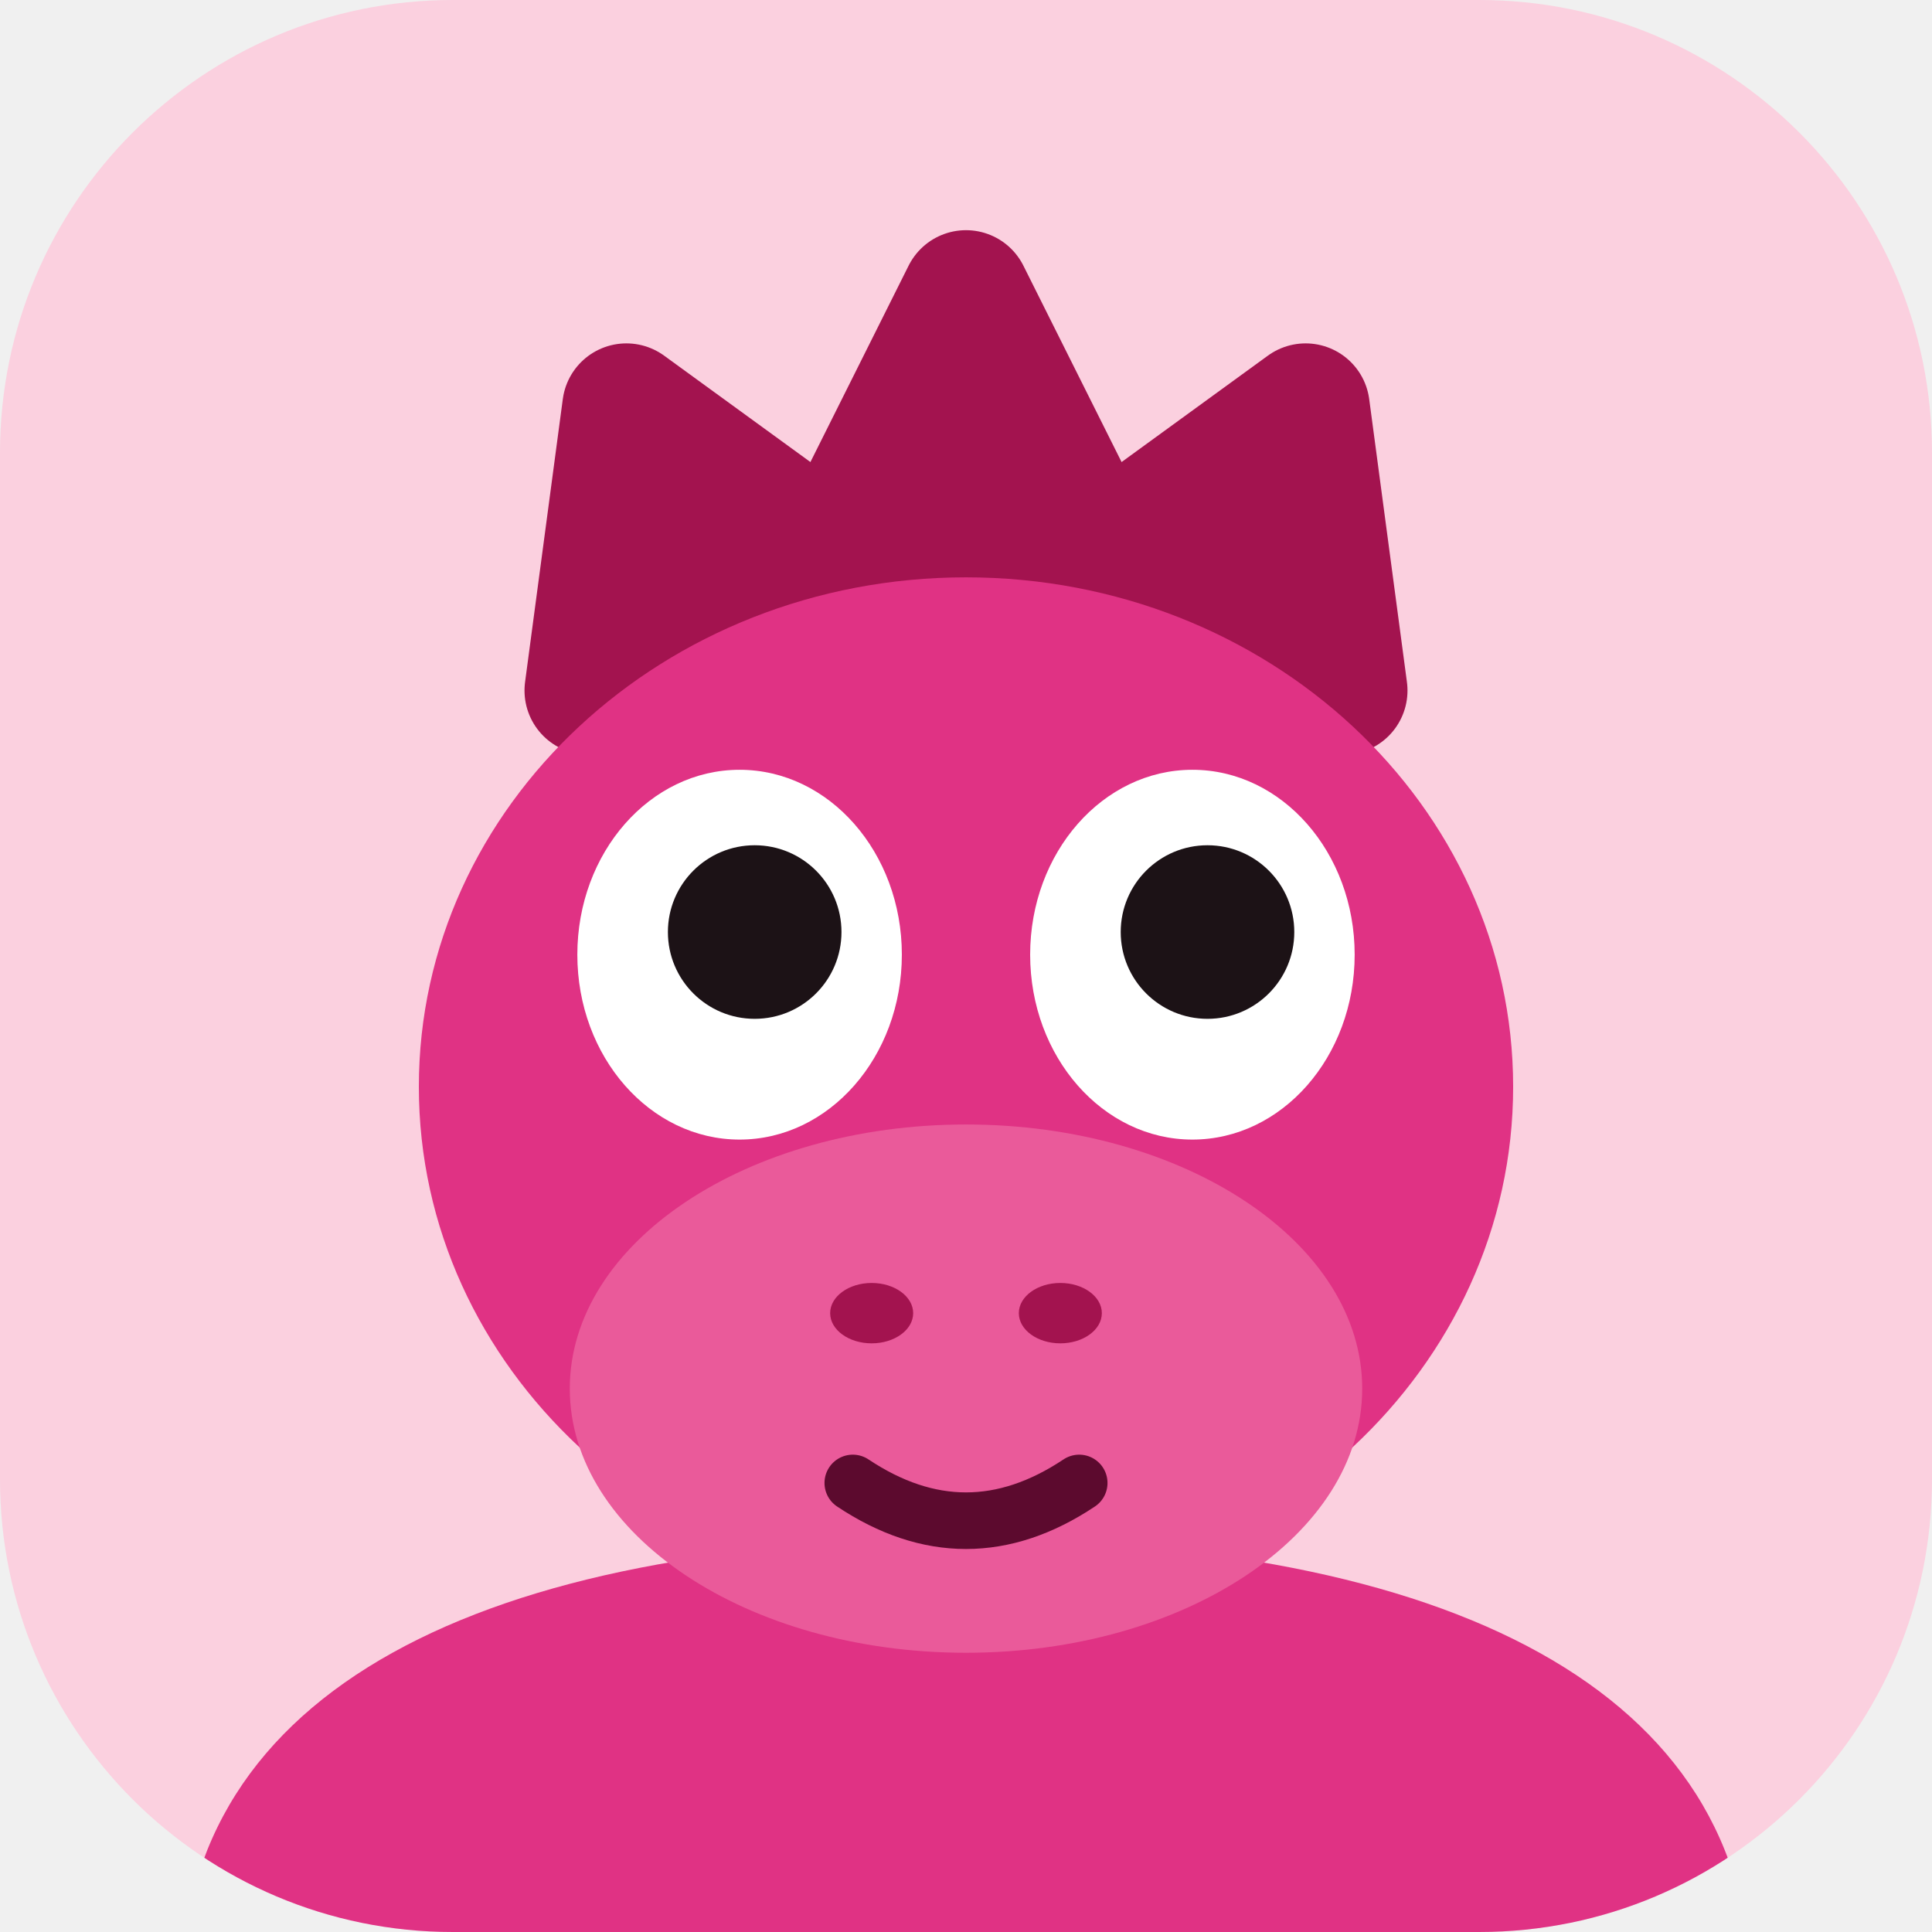
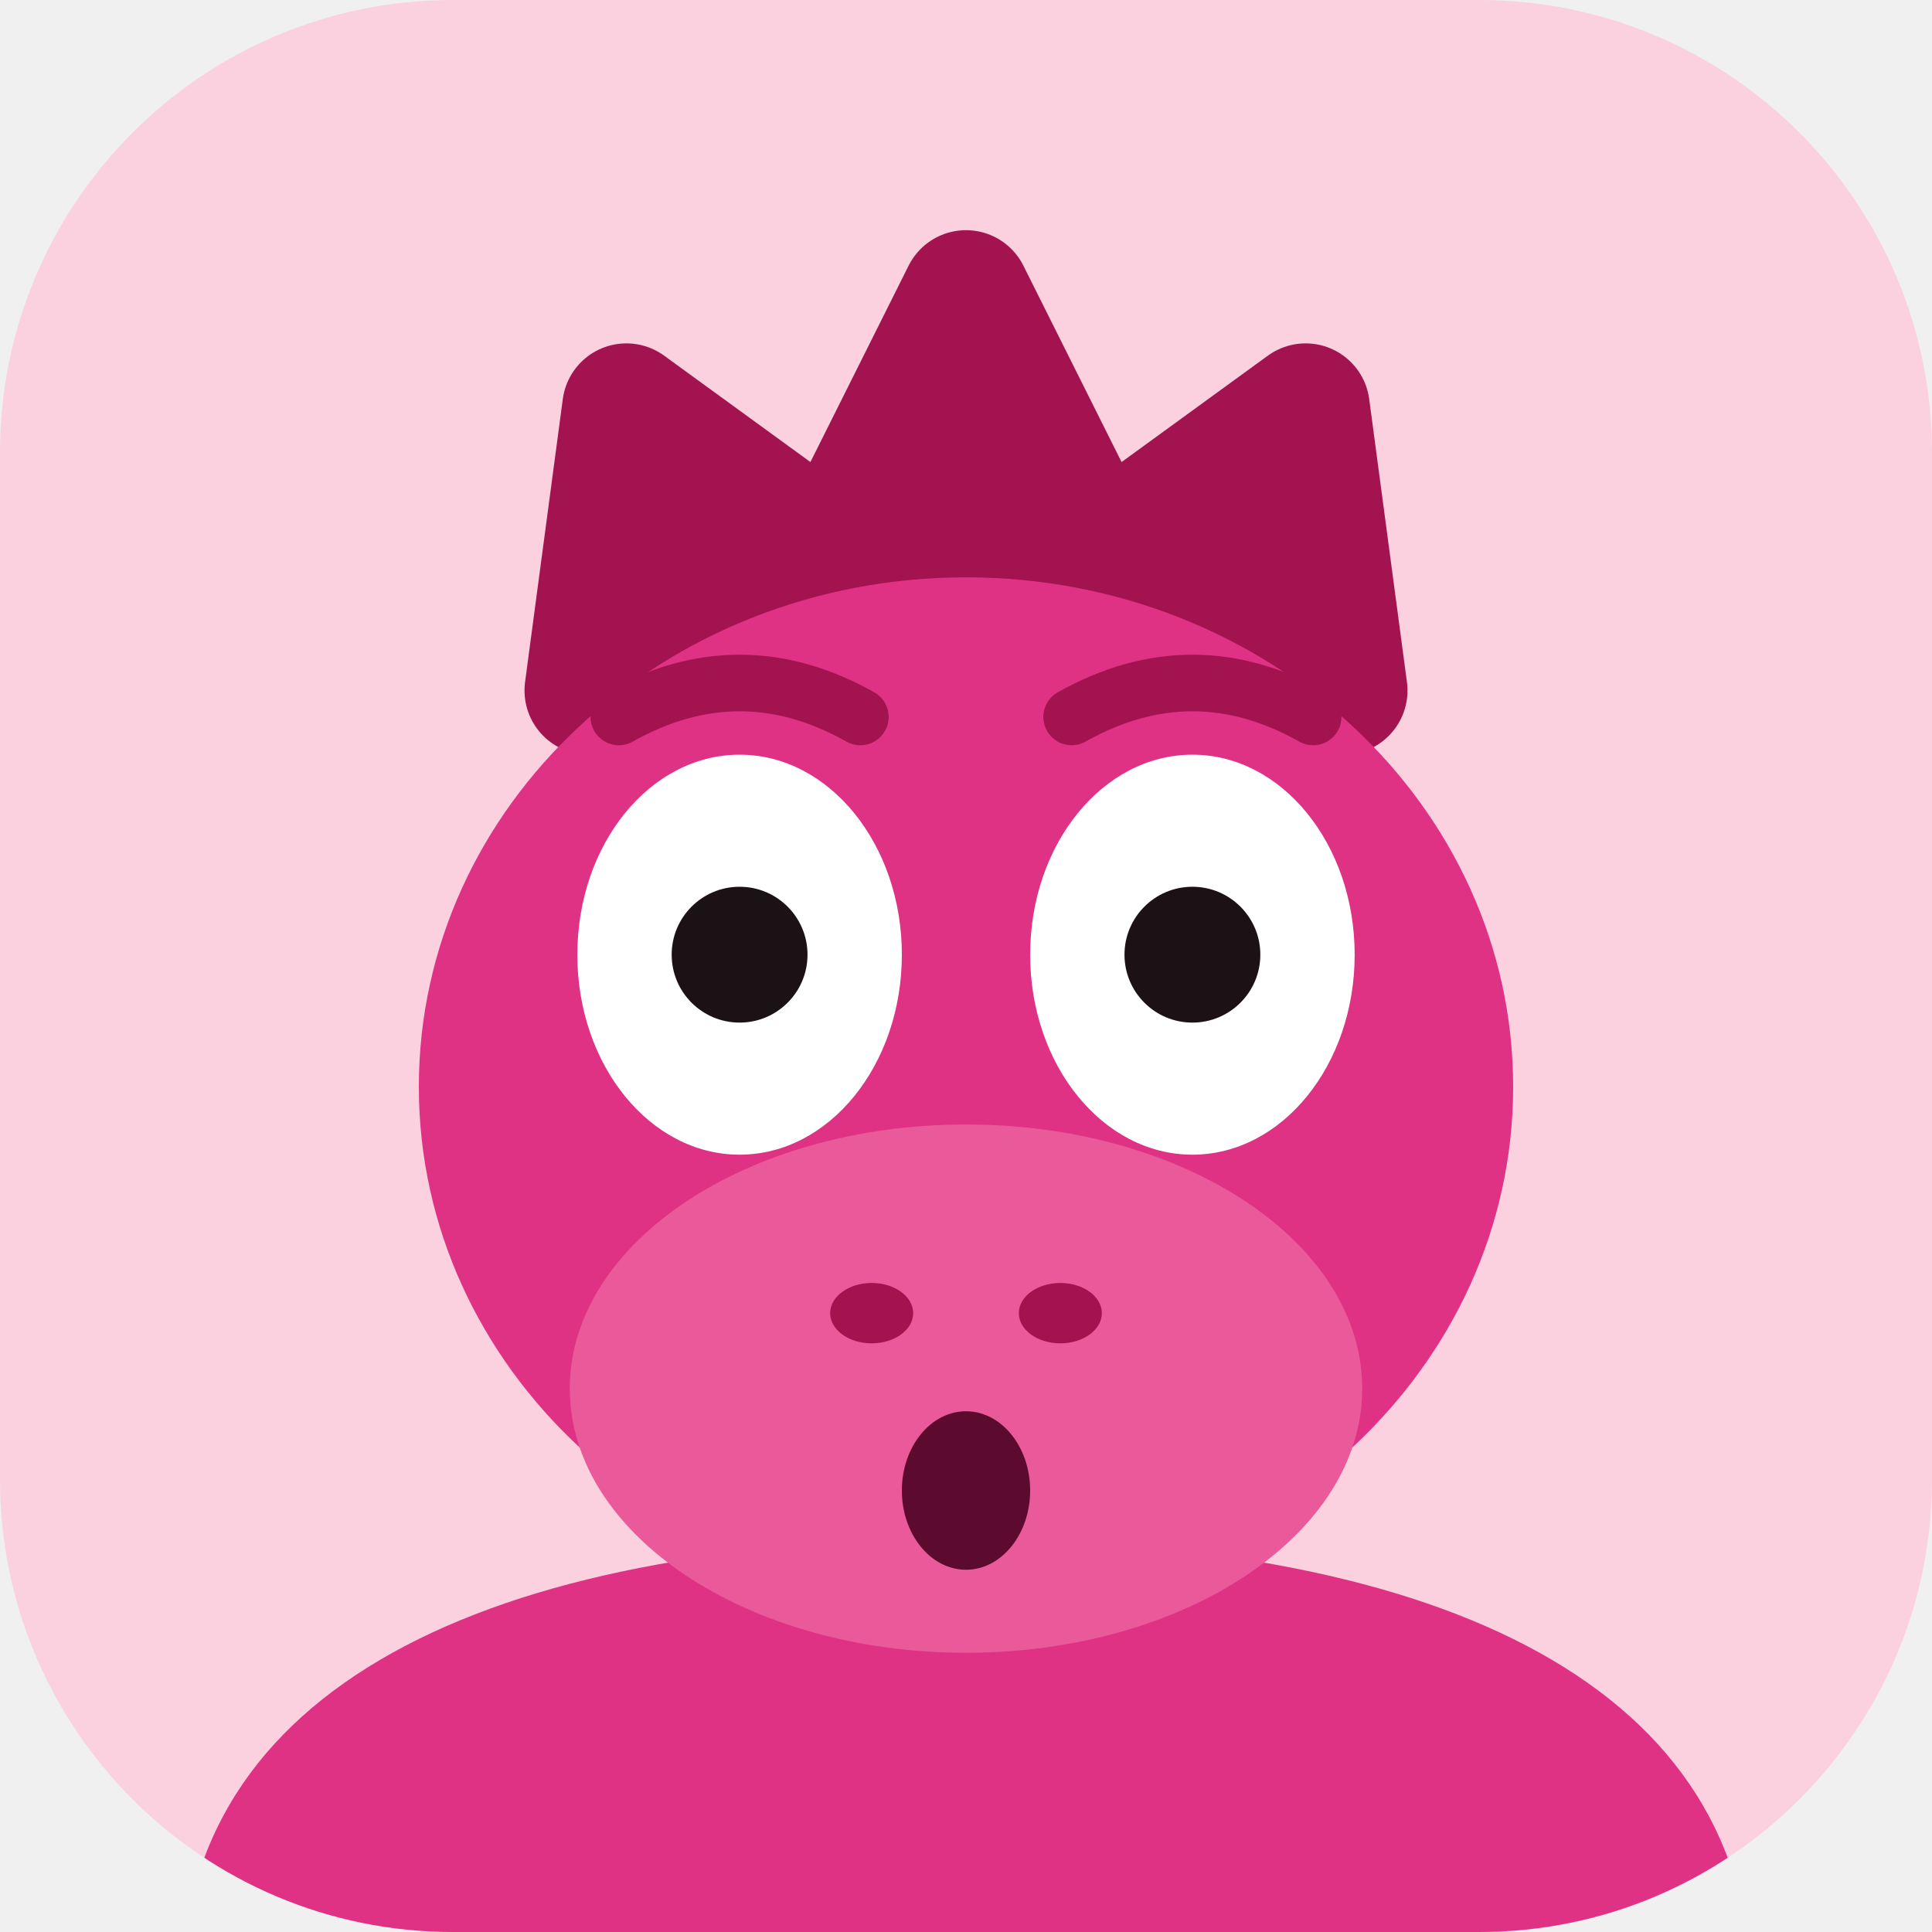
<svg xmlns="http://www.w3.org/2000/svg" viewBox="0 0 64 64">
  <defs>
    <clipPath id="tile">
      <rect width="64" height="64" rx="15" />
    </clipPath>
  </defs>
  <rect width="64" height="64" rx="15" fill="#fbd0df" />
  <g clip-path="url(#tile)">
    <path fill="#e03284" d="M6 66c0-10 10-15 26-15s26 5 26 15Z" />
    <g transform="translate(32 36) scale(1.25) translate(-32 -38)">
      <g fill="#a3134f" stroke="#a3134f" stroke-width="3.4" stroke-linejoin="round">
        <path d="m22 27.5 1-7.5 5.5 4Z" />
        <path d="m28.5 24 3.5-7 3.5 7Z" />
        <path d="m42 27.5-1-7.5-5.5 4Z" />
      </g>
      <ellipse cx="32" cy="38" rx="14.5" ry="13.5" fill="#e03284" />
      <ellipse cx="32" cy="46" rx="10.5" ry="7" fill="#ea5a9a" />
-       <ellipse cx="26" cy="34.5" rx="4.3" ry="4.9" fill="#fff" />
-       <circle cx="26.4" cy="33.9" r="2.3" fill="#1c1216" />
-       <ellipse cx="38" cy="34.5" rx="4.3" ry="4.9" fill="#fff" />
-       <circle cx="38.4" cy="33.9" r="2.3" fill="#1c1216" />
+       <ellipse cx="26" cy="34.5" rx="4.3" ry="5.3" fill="#fff" />
+       <circle cx="26" cy="34.5" r="1.8" fill="#1c1216" />
+       <ellipse cx="38" cy="34.5" rx="4.3" ry="5.3" fill="#fff" />
+       <circle cx="38" cy="34.5" r="1.8" fill="#1c1216" />
+       <path d="M22.8 28.2q3.2-1.8 6.4 0M34.8 28.2q3.2-1.8 6.4 0" fill="none" stroke="#a3134f" stroke-width="1.5" stroke-linecap="round" stroke-linejoin="round" />
      <g fill="#a3134f">
        <ellipse cx="29.5" cy="44" rx="1.1" ry=".8" />
        <ellipse cx="34.5" cy="44" rx="1.1" ry=".8" />
      </g>
-       <path d="M29 48.5q3 2 6 0" fill="none" stroke="#5c0a2e" stroke-width="1.5" stroke-linecap="round" />
+       <ellipse cx="32" cy="48.7" rx="1.7" ry="2.1" fill="#5c0a2e" />
    </g>
  </g>
</svg>
